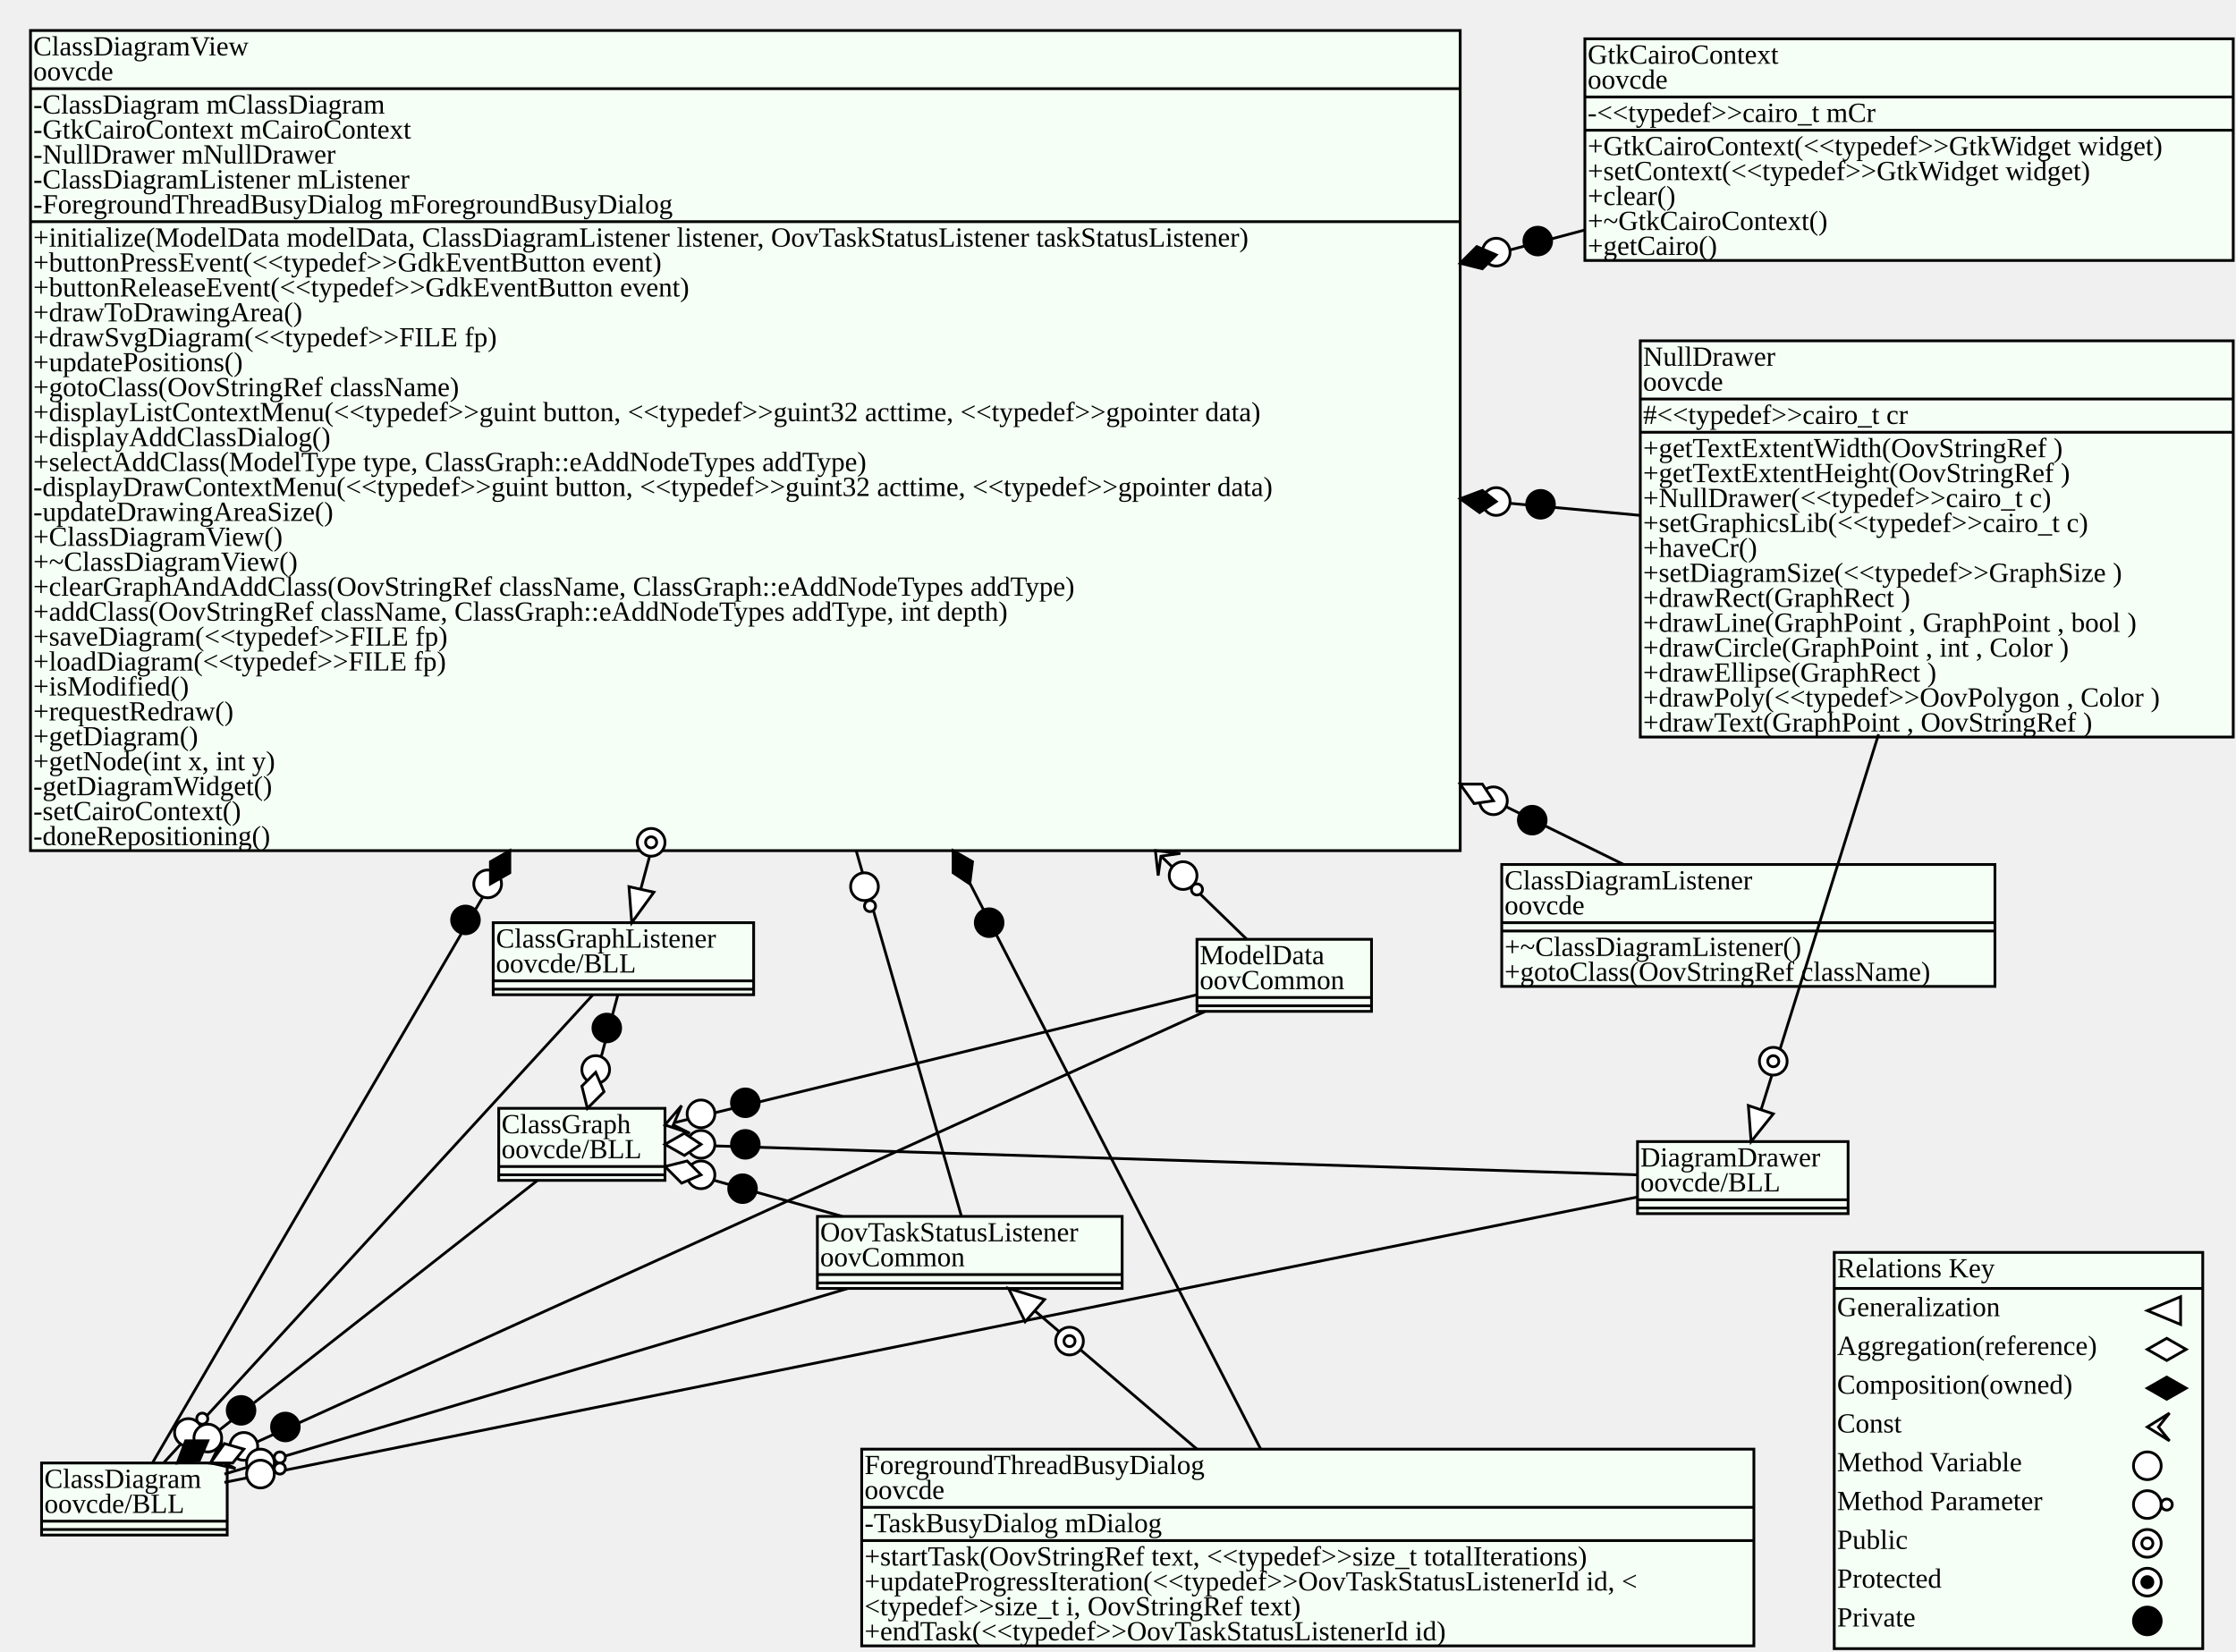
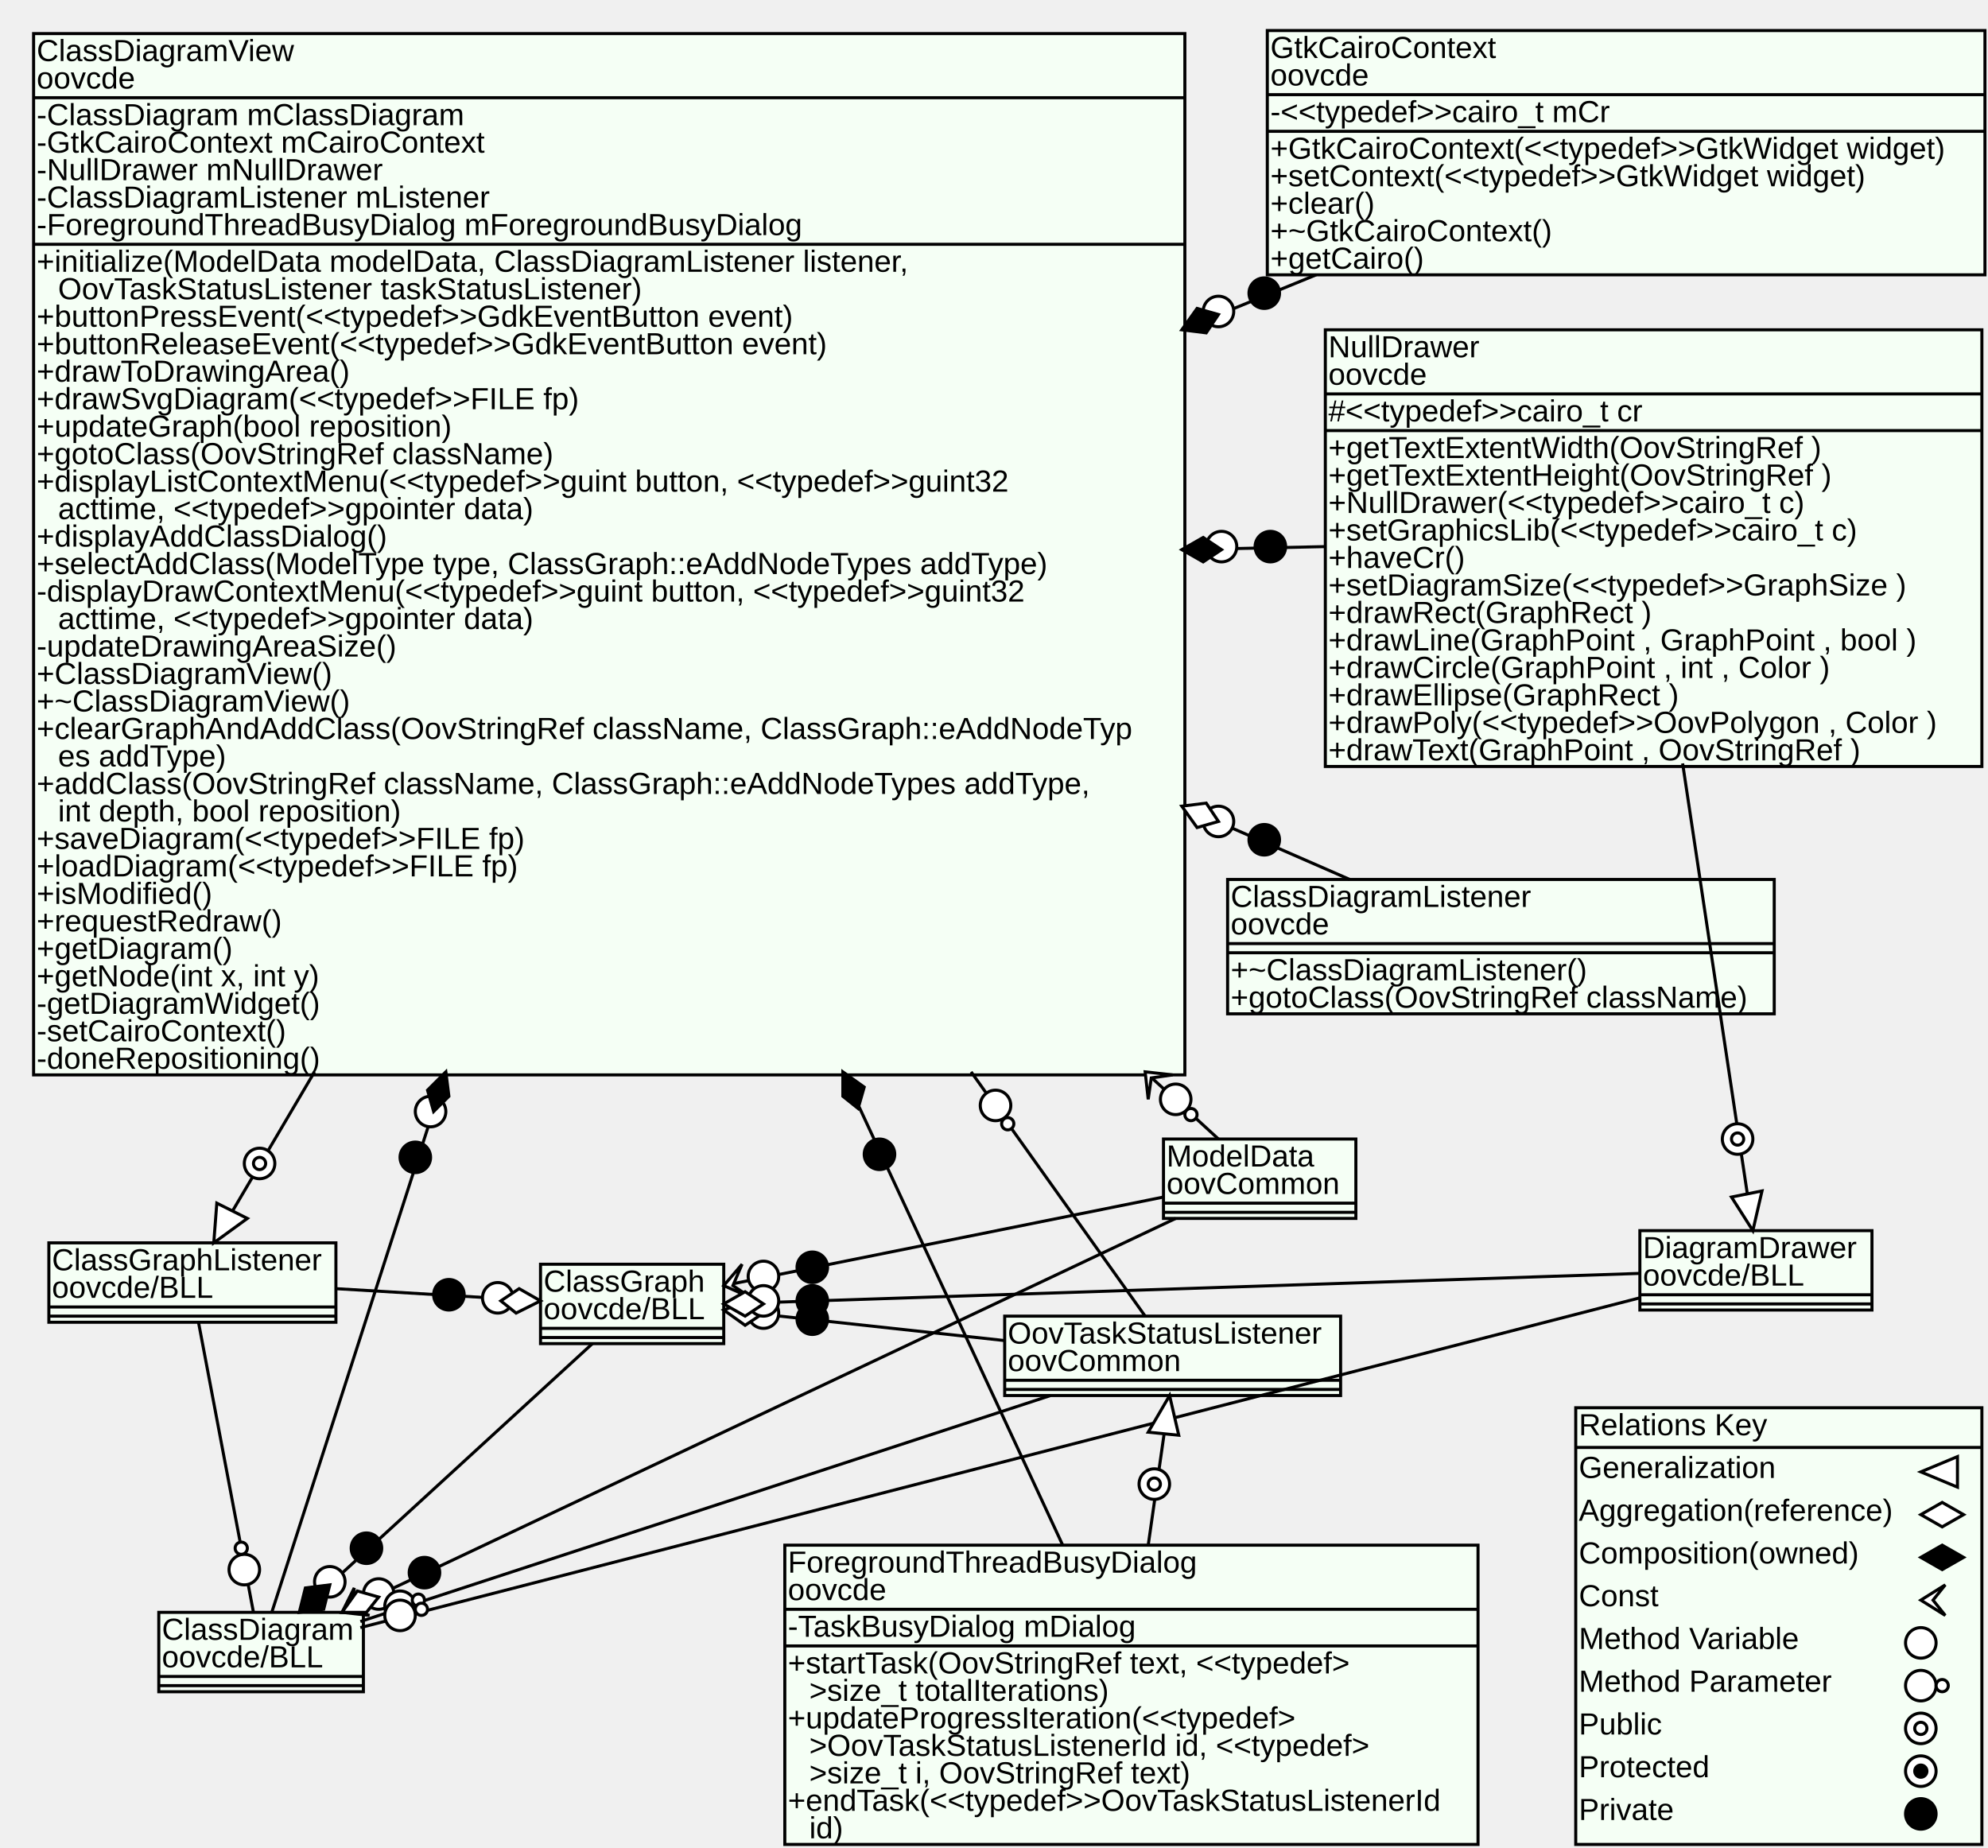
- <svg xmlns="http://www.w3.org/2000/svg" version="1.1" width="807" height="596">
-   <g fill="#f5fff5" stroke="#000000" style="stroke-width:1">
-     <rect x="662" y="452" width="133" height="143" />
-     <line x1="662" y1="465" x2="795" y2="465" />
-     <polygon points="775,473 787,478 787,468 775,473 " style="fill:#ffffff" />
-     <polygon points="775,487 782,491 789,487 782,483 775,487 " style="fill:#ffffff" />
-     <polygon points="775,501 782,505 789,501 782,497 775,501 " style="fill:#000000" />
-     <polygon points="775,515 783,520 779,515 783,510 775,515 " style="fill:#ffffff" />
-     <circle cx="775" cy="529" r="5" style="fill:#ffffff" />
-     <circle cx="775" cy="543" r="5" style="fill:#ffffff" />
-     <circle cx="782" cy="543" r="2" style="fill:#ffffff" />
-     <circle cx="775" cy="557" r="5" style="fill:#ffffff" />
-     <circle cx="775" cy="557" r="2" style="fill:#ffffff" />
-     <circle cx="775" cy="571" r="5" style="fill:#ffffff" />
-     <circle cx="775" cy="571" r="2" style="fill:#000000" />
-     <circle cx="775" cy="585" r="5" style="fill:#000000" />
-     <circle cx="775" cy="585" r="2" style="fill:#000000" />
-   </g>
-   <g font-size="10" stroke="none">
-     <text x="663" y="461">Relations Key</text>
-     <text x="663" y="475">Generalization</text>
-     <text x="663" y="489">Aggregation(reference)</text>
-     <text x="663" y="503">Composition(owned)</text>
-     <text x="663" y="517">Const</text>
-     <text x="663" y="531">Method Variable</text>
-     <text x="663" y="545">Method Parameter</text>
-     <text x="663" y="559">Public</text>
-     <text x="663" y="573">Protected</text>
-     <text x="663" y="587">Private</text>
-   </g>
-   <g fill="#f5fff5" stroke="#000000" style="stroke-width:1">
-     <rect x="11" y="11" width="516" height="296" />
-     <line x1="11" y1="32" x2="527" y2="32" />
-     <line x1="11" y1="80" x2="527" y2="80" />
-   </g>
-   <g font-size="10" stroke="none">
+ <svg xmlns="http://www.w3.org/2000/svg" version="1.1" font-family="Arial, Helvetica, sans-serif" font-size="10" width="651" height="605">
+   <g fill="#f5fff5" stroke="#000000" style="stroke-width:1">
+     <rect x="516" y="461" width="133" height="143" />
+     <line x1="516" y1="474" x2="649" y2="474" />
+     <polygon points="629,482 641,487 641,477 629,482 " style="fill:#ffffff" />
+     <polygon points="629,496 636,500 643,496 636,492 629,496 " style="fill:#ffffff" />
+     <polygon points="629,510 636,514 643,510 636,506 629,510 " style="fill:#000000" />
+     <polygon points="629,524 637,529 633,524 637,519 629,524 " style="fill:#ffffff" />
+     <circle cx="629" cy="538" r="5" style="fill:#ffffff" />
+     <circle cx="629" cy="552" r="5" style="fill:#ffffff" />
+     <circle cx="636" cy="552" r="2" style="fill:#ffffff" />
+     <circle cx="629" cy="566" r="5" style="fill:#ffffff" />
+     <circle cx="629" cy="566" r="2" style="fill:#ffffff" />
+     <circle cx="629" cy="580" r="5" style="fill:#ffffff" />
+     <circle cx="629" cy="580" r="2" style="fill:#000000" />
+     <circle cx="629" cy="594" r="5" style="fill:#000000" />
+     <circle cx="629" cy="594" r="2" style="fill:#000000" />
+   </g>
+   <g stroke="none">
+     <text x="517" y="470">Relations Key</text>
+     <text x="517" y="484">Generalization</text>
+     <text x="517" y="498">Aggregation(reference)</text>
+     <text x="517" y="512">Composition(owned)</text>
+     <text x="517" y="526">Const</text>
+     <text x="517" y="540">Method Variable</text>
+     <text x="517" y="554">Method Parameter</text>
+     <text x="517" y="568">Public</text>
+     <text x="517" y="582">Protected</text>
+     <text x="517" y="596">Private</text>
+   </g>
+   <g fill="#f5fff5" stroke="#000000" style="stroke-width:1">
+     <rect x="11" y="11" width="377" height="341" />
+     <line x1="11" y1="32" x2="388" y2="32" />
+     <line x1="11" y1="80" x2="388" y2="80" />
+   </g>
+   <g stroke="none">
    <text x="12" y="20">ClassDiagramView</text>
    <text x="12" y="29">oovcde</text>
    <text x="12" y="41">-ClassDiagram mClassDiagram</text>
    <text x="12" y="50">-GtkCairoContext mCairoContext</text>
    <text x="12" y="59">-NullDrawer mNullDrawer</text>
    <text x="12" y="68">-ClassDiagramListener mListener</text>
    <text x="12" y="77">-ForegroundThreadBusyDialog mForegroundBusyDialog</text>
-     <text x="12" y="89">+initialize(ModelData modelData, ClassDiagramListener listener, OovTaskStatusListener taskStatusListener)</text>
-     <text x="12" y="98">+buttonPressEvent(&lt;&lt;typedef&gt;&gt;GdkEventButton event)</text>
-     <text x="12" y="107">+buttonReleaseEvent(&lt;&lt;typedef&gt;&gt;GdkEventButton event)</text>
-     <text x="12" y="116">+drawToDrawingArea()</text>
-     <text x="12" y="125">+drawSvgDiagram(&lt;&lt;typedef&gt;&gt;FILE fp)</text>
-     <text x="12" y="134">+updatePositions()</text>
-     <text x="12" y="143">+gotoClass(OovStringRef className)</text>
-     <text x="12" y="152">+displayListContextMenu(&lt;&lt;typedef&gt;&gt;guint button, &lt;&lt;typedef&gt;&gt;guint32 acttime, &lt;&lt;typedef&gt;&gt;gpointer data)</text>
-     <text x="12" y="161">+displayAddClassDialog()</text>
-     <text x="12" y="170">+selectAddClass(ModelType type, ClassGraph::eAddNodeTypes addType)</text>
-     <text x="12" y="179">-displayDrawContextMenu(&lt;&lt;typedef&gt;&gt;guint button, &lt;&lt;typedef&gt;&gt;guint32 acttime, &lt;&lt;typedef&gt;&gt;gpointer data)</text>
-     <text x="12" y="188">-updateDrawingAreaSize()</text>
-     <text x="12" y="197">+ClassDiagramView()</text>
-     <text x="12" y="206">+~ClassDiagramView()</text>
-     <text x="12" y="215">+clearGraphAndAddClass(OovStringRef className, ClassGraph::eAddNodeTypes addType)</text>
-     <text x="12" y="224">+addClass(OovStringRef className, ClassGraph::eAddNodeTypes addType, int depth)</text>
-     <text x="12" y="233">+saveDiagram(&lt;&lt;typedef&gt;&gt;FILE fp)</text>
-     <text x="12" y="242">+loadDiagram(&lt;&lt;typedef&gt;&gt;FILE fp)</text>
-     <text x="12" y="251">+isModified()</text>
-     <text x="12" y="260">+requestRedraw()</text>
-     <text x="12" y="269">+getDiagram()</text>
-     <text x="12" y="278">+getNode(int x, int y)</text>
-     <text x="12" y="287">-getDiagramWidget()</text>
-     <text x="12" y="296">-setCairoContext()</text>
-     <text x="12" y="305">-doneRepositioning()</text>
-   </g>
-   <g fill="#f5fff5" stroke="#000000" style="stroke-width:1">
-     <rect x="15" y="528" width="67" height="26" />
-     <line x1="15" y1="549" x2="82" y2="549" />
-     <line x1="15" y1="552" x2="82" y2="552" />
-   </g>
-   <g font-size="10" stroke="none">
-     <text x="16" y="537">ClassDiagram</text>
-     <text x="16" y="546">oovcde/BLL</text>
-   </g>
-   <g fill="#f5fff5" stroke="#000000" style="stroke-width:1">
-     <rect x="572" y="14" width="234" height="80" />
-     <line x1="572" y1="35" x2="806" y2="35" />
-     <line x1="572" y1="47" x2="806" y2="47" />
-   </g>
-   <g font-size="10" stroke="none">
-     <text x="573" y="23">GtkCairoContext</text>
-     <text x="573" y="32">oovcde</text>
-     <text x="573" y="44">-&lt;&lt;typedef&gt;&gt;cairo_t mCr</text>
-     <text x="573" y="56">+GtkCairoContext(&lt;&lt;typedef&gt;&gt;GtkWidget widget)</text>
-     <text x="573" y="65">+setContext(&lt;&lt;typedef&gt;&gt;GtkWidget widget)</text>
-     <text x="573" y="74">+clear()</text>
-     <text x="573" y="83">+~GtkCairoContext()</text>
-     <text x="573" y="92">+getCairo()</text>
-   </g>
-   <g fill="#f5fff5" stroke="#000000" style="stroke-width:1">
-     <rect x="592" y="123" width="214" height="143" />
-     <line x1="592" y1="144" x2="806" y2="144" />
-     <line x1="592" y1="156" x2="806" y2="156" />
-   </g>
-   <g font-size="10" stroke="none">
-     <text x="593" y="132">NullDrawer</text>
-     <text x="593" y="141">oovcde</text>
-     <text x="593" y="153">#&lt;&lt;typedef&gt;&gt;cairo_t cr</text>
-     <text x="593" y="165">+getTextExtentWidth(OovStringRef )</text>
-     <text x="593" y="174">+getTextExtentHeight(OovStringRef )</text>
-     <text x="593" y="183">+NullDrawer(&lt;&lt;typedef&gt;&gt;cairo_t c)</text>
-     <text x="593" y="192">+setGraphicsLib(&lt;&lt;typedef&gt;&gt;cairo_t c)</text>
-     <text x="593" y="201">+haveCr()</text>
-     <text x="593" y="210">+setDiagramSize(&lt;&lt;typedef&gt;&gt;GraphSize )</text>
-     <text x="593" y="219">+drawRect(GraphRect )</text>
-     <text x="593" y="228">+drawLine(GraphPoint , GraphPoint , bool )</text>
-     <text x="593" y="237">+drawCircle(GraphPoint , int , Color )</text>
-     <text x="593" y="246">+drawEllipse(GraphRect )</text>
-     <text x="593" y="255">+drawPoly(&lt;&lt;typedef&gt;&gt;OovPolygon , Color )</text>
-     <text x="593" y="264">+drawText(GraphPoint , OovStringRef )</text>
-   </g>
-   <g fill="#f5fff5" stroke="#000000" style="stroke-width:1">
-     <rect x="542" y="312" width="178" height="44" />
-     <line x1="542" y1="333" x2="720" y2="333" />
-     <line x1="542" y1="336" x2="720" y2="336" />
-   </g>
-   <g font-size="10" stroke="none">
-     <text x="543" y="321">ClassDiagramListener</text>
-     <text x="543" y="330">oovcde</text>
-     <text x="543" y="345">+~ClassDiagramListener()</text>
-     <text x="543" y="354">+gotoClass(OovStringRef className)</text>
-   </g>
-   <g fill="#f5fff5" stroke="#000000" style="stroke-width:1">
-     <rect x="311" y="523" width="322" height="71" />
-     <line x1="311" y1="544" x2="633" y2="544" />
-     <line x1="311" y1="556" x2="633" y2="556" />
-   </g>
-   <g font-size="10" stroke="none">
-     <text x="312" y="532">ForegroundThreadBusyDialog</text>
-     <text x="312" y="541">oovcde</text>
-     <text x="312" y="553">-TaskBusyDialog mDialog</text>
-     <text x="312" y="565">+startTask(OovStringRef text, &lt;&lt;typedef&gt;&gt;size_t totalIterations)</text>
-     <text x="312" y="574">+updateProgressIteration(&lt;&lt;typedef&gt;&gt;OovTaskStatusListenerId id, &lt;</text>
-     <text x="312" y="583">   &lt;typedef&gt;&gt;size_t i, OovStringRef text)</text>
-     <text x="312" y="592">+endTask(&lt;&lt;typedef&gt;&gt;OovTaskStatusListenerId id)</text>
-   </g>
-   <g fill="#f5fff5" stroke="#000000" style="stroke-width:1">
-     <rect x="178" y="333" width="94" height="26" />
-     <line x1="178" y1="354" x2="272" y2="354" />
-     <line x1="178" y1="357" x2="272" y2="357" />
-   </g>
-   <g font-size="10" stroke="none">
-     <text x="179" y="342">ClassGraphListener</text>
-     <text x="179" y="351">oovcde/BLL</text>
-   </g>
-   <g fill="#f5fff5" stroke="#000000" style="stroke-width:1">
-     <rect x="432" y="339" width="63" height="26" />
-     <line x1="432" y1="360" x2="495" y2="360" />
-     <line x1="432" y1="363" x2="495" y2="363" />
-   </g>
-   <g font-size="10" stroke="none">
-     <text x="433" y="348">ModelData</text>
-     <text x="433" y="357">oovCommon</text>
-   </g>
-   <g fill="#f5fff5" stroke="#000000" style="stroke-width:1">
-     <rect x="180" y="400" width="60" height="26" />
-     <line x1="180" y1="421" x2="240" y2="421" />
-     <line x1="180" y1="424" x2="240" y2="424" />
-   </g>
-   <g font-size="10" stroke="none">
-     <text x="181" y="409">ClassGraph</text>
-     <text x="181" y="418">oovcde/BLL</text>
-   </g>
-   <g fill="#f5fff5" stroke="#000000" style="stroke-width:1">
-     <rect x="295" y="439" width="110" height="26" />
-     <line x1="295" y1="460" x2="405" y2="460" />
-     <line x1="295" y1="463" x2="405" y2="463" />
-   </g>
-   <g font-size="10" stroke="none">
-     <text x="296" y="448">OovTaskStatusListener</text>
-     <text x="296" y="457">oovCommon</text>
-   </g>
-   <g fill="#f5fff5" stroke="#000000" style="stroke-width:1">
-     <rect x="591" y="412" width="76" height="26" />
-     <line x1="591" y1="433" x2="667" y2="433" />
-     <line x1="591" y1="436" x2="667" y2="436" />
-   </g>
-   <g font-size="10" stroke="none">
-     <text x="592" y="421">DiagramDrawer</text>
-     <text x="592" y="430">oovcde/BLL</text>
+     <text x="12" y="89">+initialize(ModelData modelData, ClassDiagramListener listener,</text>
+     <text x="19" y="98"> OovTaskStatusListener taskStatusListener)</text>
+     <text x="12" y="107">+buttonPressEvent(&lt;&lt;typedef&gt;&gt;GdkEventButton event)</text>
+     <text x="12" y="116">+buttonReleaseEvent(&lt;&lt;typedef&gt;&gt;GdkEventButton event)</text>
+     <text x="12" y="125">+drawToDrawingArea()</text>
+     <text x="12" y="134">+drawSvgDiagram(&lt;&lt;typedef&gt;&gt;FILE fp)</text>
+     <text x="12" y="143">+updateGraph(bool reposition)</text>
+     <text x="12" y="152">+gotoClass(OovStringRef className)</text>
+     <text x="12" y="161">+displayListContextMenu(&lt;&lt;typedef&gt;&gt;guint button, &lt;&lt;typedef&gt;&gt;guint32 </text>
+     <text x="19" y="170">acttime, &lt;&lt;typedef&gt;&gt;gpointer data)</text>
+     <text x="12" y="179">+displayAddClassDialog()</text>
+     <text x="12" y="188">+selectAddClass(ModelType type, ClassGraph::eAddNodeTypes addType)</text>
+     <text x="12" y="197">-displayDrawContextMenu(&lt;&lt;typedef&gt;&gt;guint button, &lt;&lt;typedef&gt;&gt;guint32 </text>
+     <text x="19" y="206">acttime, &lt;&lt;typedef&gt;&gt;gpointer data)</text>
+     <text x="12" y="215">-updateDrawingAreaSize()</text>
+     <text x="12" y="224">+ClassDiagramView()</text>
+     <text x="12" y="233">+~ClassDiagramView()</text>
+     <text x="12" y="242">+clearGraphAndAddClass(OovStringRef className, ClassGraph::eAddNodeTyp</text>
+     <text x="19" y="251">es addType)</text>
+     <text x="12" y="260">+addClass(OovStringRef className, ClassGraph::eAddNodeTypes addType,</text>
+     <text x="19" y="269"> int depth, bool reposition)</text>
+     <text x="12" y="278">+saveDiagram(&lt;&lt;typedef&gt;&gt;FILE fp)</text>
+     <text x="12" y="287">+loadDiagram(&lt;&lt;typedef&gt;&gt;FILE fp)</text>
+     <text x="12" y="296">+isModified()</text>
+     <text x="12" y="305">+requestRedraw()</text>
+     <text x="12" y="314">+getDiagram()</text>
+     <text x="12" y="323">+getNode(int x, int y)</text>
+     <text x="12" y="332">-getDiagramWidget()</text>
+     <text x="12" y="341">-setCairoContext()</text>
+     <text x="12" y="350">-doneRepositioning()</text>
+   </g>
+   <g fill="#f5fff5" stroke="#000000" style="stroke-width:1">
+     <rect x="52" y="528" width="67" height="26" />
+     <line x1="52" y1="549" x2="119" y2="549" />
+     <line x1="52" y1="552" x2="119" y2="552" />
+   </g>
+   <g stroke="none">
+     <text x="53" y="537">ClassDiagram</text>
+     <text x="53" y="546">oovcde/BLL</text>
+   </g>
+   <g fill="#f5fff5" stroke="#000000" style="stroke-width:1">
+     <rect x="415" y="10" width="235" height="80" />
+     <line x1="415" y1="31" x2="650" y2="31" />
+     <line x1="415" y1="43" x2="650" y2="43" />
+   </g>
+   <g stroke="none">
+     <text x="416" y="19">GtkCairoContext</text>
+     <text x="416" y="28">oovcde</text>
+     <text x="416" y="40">-&lt;&lt;typedef&gt;&gt;cairo_t mCr</text>
+     <text x="416" y="52">+GtkCairoContext(&lt;&lt;typedef&gt;&gt;GtkWidget widget)</text>
+     <text x="416" y="61">+setContext(&lt;&lt;typedef&gt;&gt;GtkWidget widget)</text>
+     <text x="416" y="70">+clear()</text>
+     <text x="416" y="79">+~GtkCairoContext()</text>
+     <text x="416" y="88">+getCairo()</text>
+   </g>
+   <g fill="#f5fff5" stroke="#000000" style="stroke-width:1">
+     <rect x="434" y="108" width="215" height="143" />
+     <line x1="434" y1="129" x2="649" y2="129" />
+     <line x1="434" y1="141" x2="649" y2="141" />
+   </g>
+   <g stroke="none">
+     <text x="435" y="117">NullDrawer</text>
+     <text x="435" y="126">oovcde</text>
+     <text x="435" y="138">#&lt;&lt;typedef&gt;&gt;cairo_t cr</text>
+     <text x="435" y="150">+getTextExtentWidth(OovStringRef )</text>
+     <text x="435" y="159">+getTextExtentHeight(OovStringRef )</text>
+     <text x="435" y="168">+NullDrawer(&lt;&lt;typedef&gt;&gt;cairo_t c)</text>
+     <text x="435" y="177">+setGraphicsLib(&lt;&lt;typedef&gt;&gt;cairo_t c)</text>
+     <text x="435" y="186">+haveCr()</text>
+     <text x="435" y="195">+setDiagramSize(&lt;&lt;typedef&gt;&gt;GraphSize )</text>
+     <text x="435" y="204">+drawRect(GraphRect )</text>
+     <text x="435" y="213">+drawLine(GraphPoint , GraphPoint , bool )</text>
+     <text x="435" y="222">+drawCircle(GraphPoint , int , Color )</text>
+     <text x="435" y="231">+drawEllipse(GraphRect )</text>
+     <text x="435" y="240">+drawPoly(&lt;&lt;typedef&gt;&gt;OovPolygon , Color )</text>
+     <text x="435" y="249">+drawText(GraphPoint , OovStringRef )</text>
+   </g>
+   <g fill="#f5fff5" stroke="#000000" style="stroke-width:1">
+     <rect x="402" y="288" width="179" height="44" />
+     <line x1="402" y1="309" x2="581" y2="309" />
+     <line x1="402" y1="312" x2="581" y2="312" />
+   </g>
+   <g stroke="none">
+     <text x="403" y="297">ClassDiagramListener</text>
+     <text x="403" y="306">oovcde</text>
+     <text x="403" y="321">+~ClassDiagramListener()</text>
+     <text x="403" y="330">+gotoClass(OovStringRef className)</text>
+   </g>
+   <g fill="#f5fff5" stroke="#000000" style="stroke-width:1">
+     <rect x="257" y="506" width="227" height="98" />
+     <line x1="257" y1="527" x2="484" y2="527" />
+     <line x1="257" y1="539" x2="484" y2="539" />
+   </g>
+   <g stroke="none">
+     <text x="258" y="515">ForegroundThreadBusyDialog</text>
+     <text x="258" y="524">oovcde</text>
+     <text x="258" y="536">-TaskBusyDialog mDialog</text>
+     <text x="258" y="548">+startTask(OovStringRef text, &lt;&lt;typedef&gt;</text>
+     <text x="265" y="557">&gt;size_t totalIterations)</text>
+     <text x="258" y="566">+updateProgressIteration(&lt;&lt;typedef&gt;</text>
+     <text x="265" y="575">&gt;OovTaskStatusListenerId id, &lt;&lt;typedef&gt;</text>
+     <text x="265" y="584">&gt;size_t i, OovStringRef text)</text>
+     <text x="258" y="593">+endTask(&lt;&lt;typedef&gt;&gt;OovTaskStatusListenerId</text>
+     <text x="265" y="602"> id)</text>
+   </g>
+   <g fill="#f5fff5" stroke="#000000" style="stroke-width:1">
+     <rect x="16" y="407" width="94" height="26" />
+     <line x1="16" y1="428" x2="110" y2="428" />
+     <line x1="16" y1="431" x2="110" y2="431" />
+   </g>
+   <g stroke="none">
+     <text x="17" y="416">ClassGraphListener</text>
+     <text x="17" y="425">oovcde/BLL</text>
+   </g>
+   <g fill="#f5fff5" stroke="#000000" style="stroke-width:1">
+     <rect x="381" y="373" width="63" height="26" />
+     <line x1="381" y1="394" x2="444" y2="394" />
+     <line x1="381" y1="397" x2="444" y2="397" />
+   </g>
+   <g stroke="none">
+     <text x="382" y="382">ModelData</text>
+     <text x="382" y="391">oovCommon</text>
+   </g>
+   <g fill="#f5fff5" stroke="#000000" style="stroke-width:1">
+     <rect x="177" y="414" width="60" height="26" />
+     <line x1="177" y1="435" x2="237" y2="435" />
+     <line x1="177" y1="438" x2="237" y2="438" />
+   </g>
+   <g stroke="none">
+     <text x="178" y="423">ClassGraph</text>
+     <text x="178" y="432">oovcde/BLL</text>
+   </g>
+   <g fill="#f5fff5" stroke="#000000" style="stroke-width:1">
+     <rect x="329" y="431" width="110" height="26" />
+     <line x1="329" y1="452" x2="439" y2="452" />
+     <line x1="329" y1="455" x2="439" y2="455" />
+   </g>
+   <g stroke="none">
+     <text x="330" y="440">OovTaskStatusListener</text>
+     <text x="330" y="449">oovCommon</text>
+   </g>
+   <g fill="#f5fff5" stroke="#000000" style="stroke-width:1">
+     <rect x="537" y="403" width="76" height="26" />
+     <line x1="537" y1="424" x2="613" y2="424" />
+     <line x1="537" y1="427" x2="613" y2="427" />
+   </g>
+   <g stroke="none">
+     <text x="538" y="412">DiagramDrawer</text>
+     <text x="538" y="421">oovcde/BLL</text>
  </g>
  <g fill="#f5f5ff" stroke="#000000" style="stroke-width:1">
-     <line x1="184" y1="307" x2="55" y2="528" />
-     <circle cx="176" cy="319" r="5" style="fill:#ffffff" />
-     <circle cx="168" cy="332" r="5" style="fill:#000000" />
-     <circle cx="168" cy="332" r="2" style="fill:#000000" />
-     <polygon points="184,307 177,311 177,319 184,315 184,307 " style="fill:#000000" />
-     <line x1="527" y1="95" x2="572" y2="83" />
-     <circle cx="540" cy="91" r="5" style="fill:#ffffff" />
-     <circle cx="555" cy="87" r="5" style="fill:#000000" />
-     <circle cx="555" cy="87" r="2" style="fill:#000000" />
-     <polygon points="527,95 535,97 540,92 533,89 527,95 " style="fill:#000000" />
-     <line x1="527" y1="180" x2="592" y2="186" />
-     <circle cx="540" cy="181" r="5" style="fill:#ffffff" />
-     <circle cx="556" cy="182" r="5" style="fill:#000000" />
-     <circle cx="556" cy="182" r="2" style="fill:#000000" />
-     <polygon points="527,180 534,185 540,181 535,177 527,180 " style="fill:#000000" />
-     <line x1="527" y1="283" x2="586" y2="312" />
-     <circle cx="539" cy="289" r="5" style="fill:#ffffff" />
-     <circle cx="553" cy="296" r="5" style="fill:#000000" />
-     <circle cx="553" cy="296" r="2" style="fill:#000000" />
-     <polygon points="527,283 532,290 539,289 535,283 527,283 " style="fill:#ffffff" />
-     <line x1="344" y1="307" x2="455" y2="523" />
-     <circle cx="357" cy="333" r="5" style="fill:#000000" />
-     <circle cx="357" cy="333" r="2" style="fill:#000000" />
-     <polygon points="344,307 344,315 350,319 351,311 344,307 " style="fill:#000000" />
-     <line x1="235" y1="307" x2="228" y2="333" />
-     <circle cx="235" cy="304" r="5" style="fill:#ffffff" />
-     <circle cx="235" cy="304" r="2" style="fill:#ffffff" />
-     <polygon points="228,333 236,322 227,320 228,333 " style="fill:#ffffff" />
-     <line x1="417" y1="307" x2="450" y2="339" />
-     <polygon points="417,307 418,316 419,309 426,308 417,307 " style="fill:#ffffff" />
-     <circle cx="427" cy="316" r="5" style="fill:#ffffff" />
-     <circle cx="432" cy="321" r="2" style="fill:#ffffff" />
-     <line x1="309" y1="307" x2="347" y2="439" />
-     <circle cx="312" cy="320" r="5" style="fill:#ffffff" />
-     <circle cx="314" cy="327" r="2" style="fill:#ffffff" />
-     <line x1="59" y1="528" x2="214" y2="359" />
-     <circle cx="68" cy="517" r="5" style="fill:#ffffff" />
-     <circle cx="73" cy="512" r="2" style="fill:#ffffff" />
-     <line x1="76" y1="528" x2="435" y2="365" />
-     <polygon points="76,528 85,530 79,527 80,520 76,528 " style="fill:#ffffff" />
-     <circle cx="88" cy="522" r="5" style="fill:#ffffff" />
-     <circle cx="103" cy="515" r="5" style="fill:#000000" />
-     <circle cx="103" cy="515" r="2" style="fill:#000000" />
-     <polygon points="76,528 84,528 88,523 81,521 76,528 " style="fill:#ffffff" />
-     <line x1="64" y1="528" x2="194" y2="426" />
-     <circle cx="75" cy="519" r="5" style="fill:#ffffff" />
-     <circle cx="87" cy="509" r="5" style="fill:#000000" />
-     <circle cx="87" cy="509" r="2" style="fill:#000000" />
-     <polygon points="64,528 72,527 75,520 67,520 64,528 " style="fill:#000000" />
-     <line x1="81" y1="532" x2="306" y2="465" />
-     <circle cx="94" cy="528" r="5" style="fill:#ffffff" />
-     <circle cx="101" cy="526" r="2" style="fill:#ffffff" />
-     <line x1="81" y1="535" x2="591" y2="432" />
-     <circle cx="94" cy="532" r="5" style="fill:#ffffff" />
-     <circle cx="101" cy="530" r="2" style="fill:#ffffff" />
-     <line x1="678" y1="265" x2="632" y2="412" />
-     <circle cx="640" cy="383" r="5" style="fill:#ffffff" />
-     <circle cx="640" cy="383" r="2" style="fill:#ffffff" />
-     <polygon points="632,412 640,402 631,399 632,412 " style="fill:#ffffff" />
-     <line x1="432" y1="523" x2="364" y2="465" />
-     <circle cx="386" cy="484" r="5" style="fill:#ffffff" />
-     <circle cx="386" cy="484" r="2" style="fill:#ffffff" />
-     <polygon points="364,465 370,477 377,469 364,465 " style="fill:#ffffff" />
-     <line x1="223" y1="359" x2="212" y2="400" />
-     <circle cx="215" cy="386" r="5" style="fill:#ffffff" />
-     <circle cx="219" cy="371" r="5" style="fill:#000000" />
-     <circle cx="219" cy="371" r="2" style="fill:#000000" />
-     <polygon points="212,400 218,394 215,387 210,392 212,400 " style="fill:#ffffff" />
-     <line x1="432" y1="359" x2="240" y2="406" />
-     <polygon points="240,406 249,409 243,406 246,399 240,406 " style="fill:#ffffff" />
-     <circle cx="253" cy="402" r="5" style="fill:#ffffff" />
-     <circle cx="269" cy="398" r="5" style="fill:#000000" />
-     <circle cx="269" cy="398" r="2" style="fill:#000000" />
-     <line x1="240" y1="421" x2="304" y2="439" />
-     <circle cx="253" cy="424" r="5" style="fill:#ffffff" />
-     <circle cx="268" cy="429" r="5" style="fill:#000000" />
-     <circle cx="268" cy="429" r="2" style="fill:#000000" />
-     <polygon points="240,421 246,427 253,424 248,419 240,421 " style="fill:#ffffff" />
-     <line x1="240" y1="413" x2="591" y2="424" />
-     <circle cx="253" cy="413" r="5" style="fill:#ffffff" />
-     <circle cx="269" cy="413" r="5" style="fill:#000000" />
-     <circle cx="269" cy="413" r="2" style="fill:#000000" />
-     <polygon points="240,413 247,417 253,413 247,409 240,413 " style="fill:#ffffff" />
+     <line x1="146" y1="351" x2="89" y2="528" />
+     <circle cx="141" cy="364" r="5" style="fill:#ffffff" />
+     <circle cx="136" cy="379" r="5" style="fill:#000000" />
+     <circle cx="136" cy="379" r="2" style="fill:#000000" />
+     <polygon points="146,351 140,357 142,364 147,359 146,351 " style="fill:#000000" />
+     <line x1="387" y1="108" x2="431" y2="90" />
+     <circle cx="399" cy="102" r="5" style="fill:#ffffff" />
+     <circle cx="414" cy="96" r="5" style="fill:#000000" />
+     <circle cx="414" cy="96" r="2" style="fill:#000000" />
+     <polygon points="387,108 395,109 399,103 392,101 387,108 " style="fill:#000000" />
+     <line x1="387" y1="180" x2="434" y2="179" />
+     <circle cx="400" cy="179" r="5" style="fill:#ffffff" />
+     <circle cx="416" cy="179" r="5" style="fill:#000000" />
+     <circle cx="416" cy="179" r="2" style="fill:#000000" />
+     <polygon points="387,180 394,184 400,180 394,176 387,180 " style="fill:#000000" />
+     <line x1="387" y1="264" x2="442" y2="288" />
+     <circle cx="399" cy="269" r="5" style="fill:#ffffff" />
+     <circle cx="414" cy="275" r="5" style="fill:#000000" />
+     <circle cx="414" cy="275" r="2" style="fill:#000000" />
+     <polygon points="387,264 392,271 399,269 395,263 387,264 " style="fill:#ffffff" />
+     <line x1="276" y1="351" x2="348" y2="506" />
+     <circle cx="288" cy="378" r="5" style="fill:#000000" />
+     <circle cx="288" cy="378" r="2" style="fill:#000000" />
+     <polygon points="276,351 276,359 281,363 283,356 276,351 " style="fill:#000000" />
+     <line x1="103" y1="351" x2="70" y2="407" />
+     <circle cx="85" cy="381" r="5" style="fill:#ffffff" />
+     <circle cx="85" cy="381" r="2" style="fill:#ffffff" />
+     <polygon points="70,407 81,399 71,394 70,407 " style="fill:#ffffff" />
+     <line x1="375" y1="351" x2="399" y2="373" />
+     <polygon points="375,351 376,360 377,353 384,352 375,351 " style="fill:#ffffff" />
+     <circle cx="385" cy="360" r="5" style="fill:#ffffff" />
+     <circle cx="390" cy="365" r="2" style="fill:#ffffff" />
+     <line x1="318" y1="351" x2="375" y2="431" />
+     <circle cx="326" cy="362" r="5" style="fill:#ffffff" />
+     <circle cx="330" cy="368" r="2" style="fill:#ffffff" />
+     <line x1="83" y1="528" x2="65" y2="433" />
+     <circle cx="80" cy="514" r="5" style="fill:#ffffff" />
+     <circle cx="79" cy="507" r="2" style="fill:#ffffff" />
+     <line x1="112" y1="528" x2="385" y2="399" />
+     <polygon points="112,528 121,529 115,527 116,520 112,528 " style="fill:#ffffff" />
+     <circle cx="124" cy="522" r="5" style="fill:#ffffff" />
+     <circle cx="139" cy="515" r="5" style="fill:#000000" />
+     <circle cx="139" cy="515" r="2" style="fill:#000000" />
+     <polygon points="112,528 120,528 124,523 117,521 112,528 " style="fill:#ffffff" />
+     <line x1="98" y1="528" x2="194" y2="440" />
+     <circle cx="108" cy="518" r="5" style="fill:#ffffff" />
+     <circle cx="120" cy="507" r="5" style="fill:#000000" />
+     <circle cx="120" cy="507" r="2" style="fill:#000000" />
+     <polygon points="98,528 106,527 108,519 100,520 98,528 " style="fill:#000000" />
+     <line x1="118" y1="531" x2="344" y2="457" />
+     <circle cx="131" cy="526" r="5" style="fill:#ffffff" />
+     <circle cx="137" cy="524" r="2" style="fill:#ffffff" />
+     <line x1="118" y1="533" x2="537" y2="425" />
+     <circle cx="131" cy="529" r="5" style="fill:#ffffff" />
+     <circle cx="138" cy="527" r="2" style="fill:#ffffff" />
+     <line x1="551" y1="250" x2="574" y2="403" />
+     <circle cx="569" cy="373" r="5" style="fill:#ffffff" />
+     <circle cx="569" cy="373" r="2" style="fill:#ffffff" />
+     <polygon points="574,403 577,390 567,392 574,403 " style="fill:#ffffff" />
+     <line x1="376" y1="506" x2="383" y2="457" />
+     <circle cx="378" cy="486" r="5" style="fill:#ffffff" />
+     <circle cx="378" cy="486" r="2" style="fill:#ffffff" />
+     <polygon points="383,457 376,469 386,470 383,457 " style="fill:#ffffff" />
+     <line x1="110" y1="422" x2="177" y2="426" />
+     <circle cx="163" cy="425" r="5" style="fill:#ffffff" />
+     <circle cx="147" cy="424" r="5" style="fill:#000000" />
+     <circle cx="147" cy="424" r="2" style="fill:#000000" />
+     <polygon points="177,426 170,422 164,426 169,430 177,426 " style="fill:#ffffff" />
+     <line x1="381" y1="392" x2="237" y2="421" />
+     <polygon points="237,421 246,425 240,421 243,414 237,421 " style="fill:#ffffff" />
+     <circle cx="250" cy="418" r="5" style="fill:#ffffff" />
+     <circle cx="266" cy="415" r="5" style="fill:#000000" />
+     <circle cx="266" cy="415" r="2" style="fill:#000000" />
+     <line x1="237" y1="429" x2="329" y2="439" />
+     <circle cx="250" cy="430" r="5" style="fill:#ffffff" />
+     <circle cx="266" cy="432" r="5" style="fill:#000000" />
+     <circle cx="266" cy="432" r="2" style="fill:#000000" />
+     <polygon points="237,429 244,434 250,430 245,426 237,429 " style="fill:#ffffff" />
+     <line x1="237" y1="427" x2="537" y2="417" />
+     <circle cx="250" cy="426" r="5" style="fill:#ffffff" />
+     <circle cx="266" cy="426" r="5" style="fill:#000000" />
+     <circle cx="266" cy="426" r="2" style="fill:#000000" />
+     <polygon points="237,427 244,431 250,427 244,423 237,427 " style="fill:#ffffff" />
  </g>
</svg>
